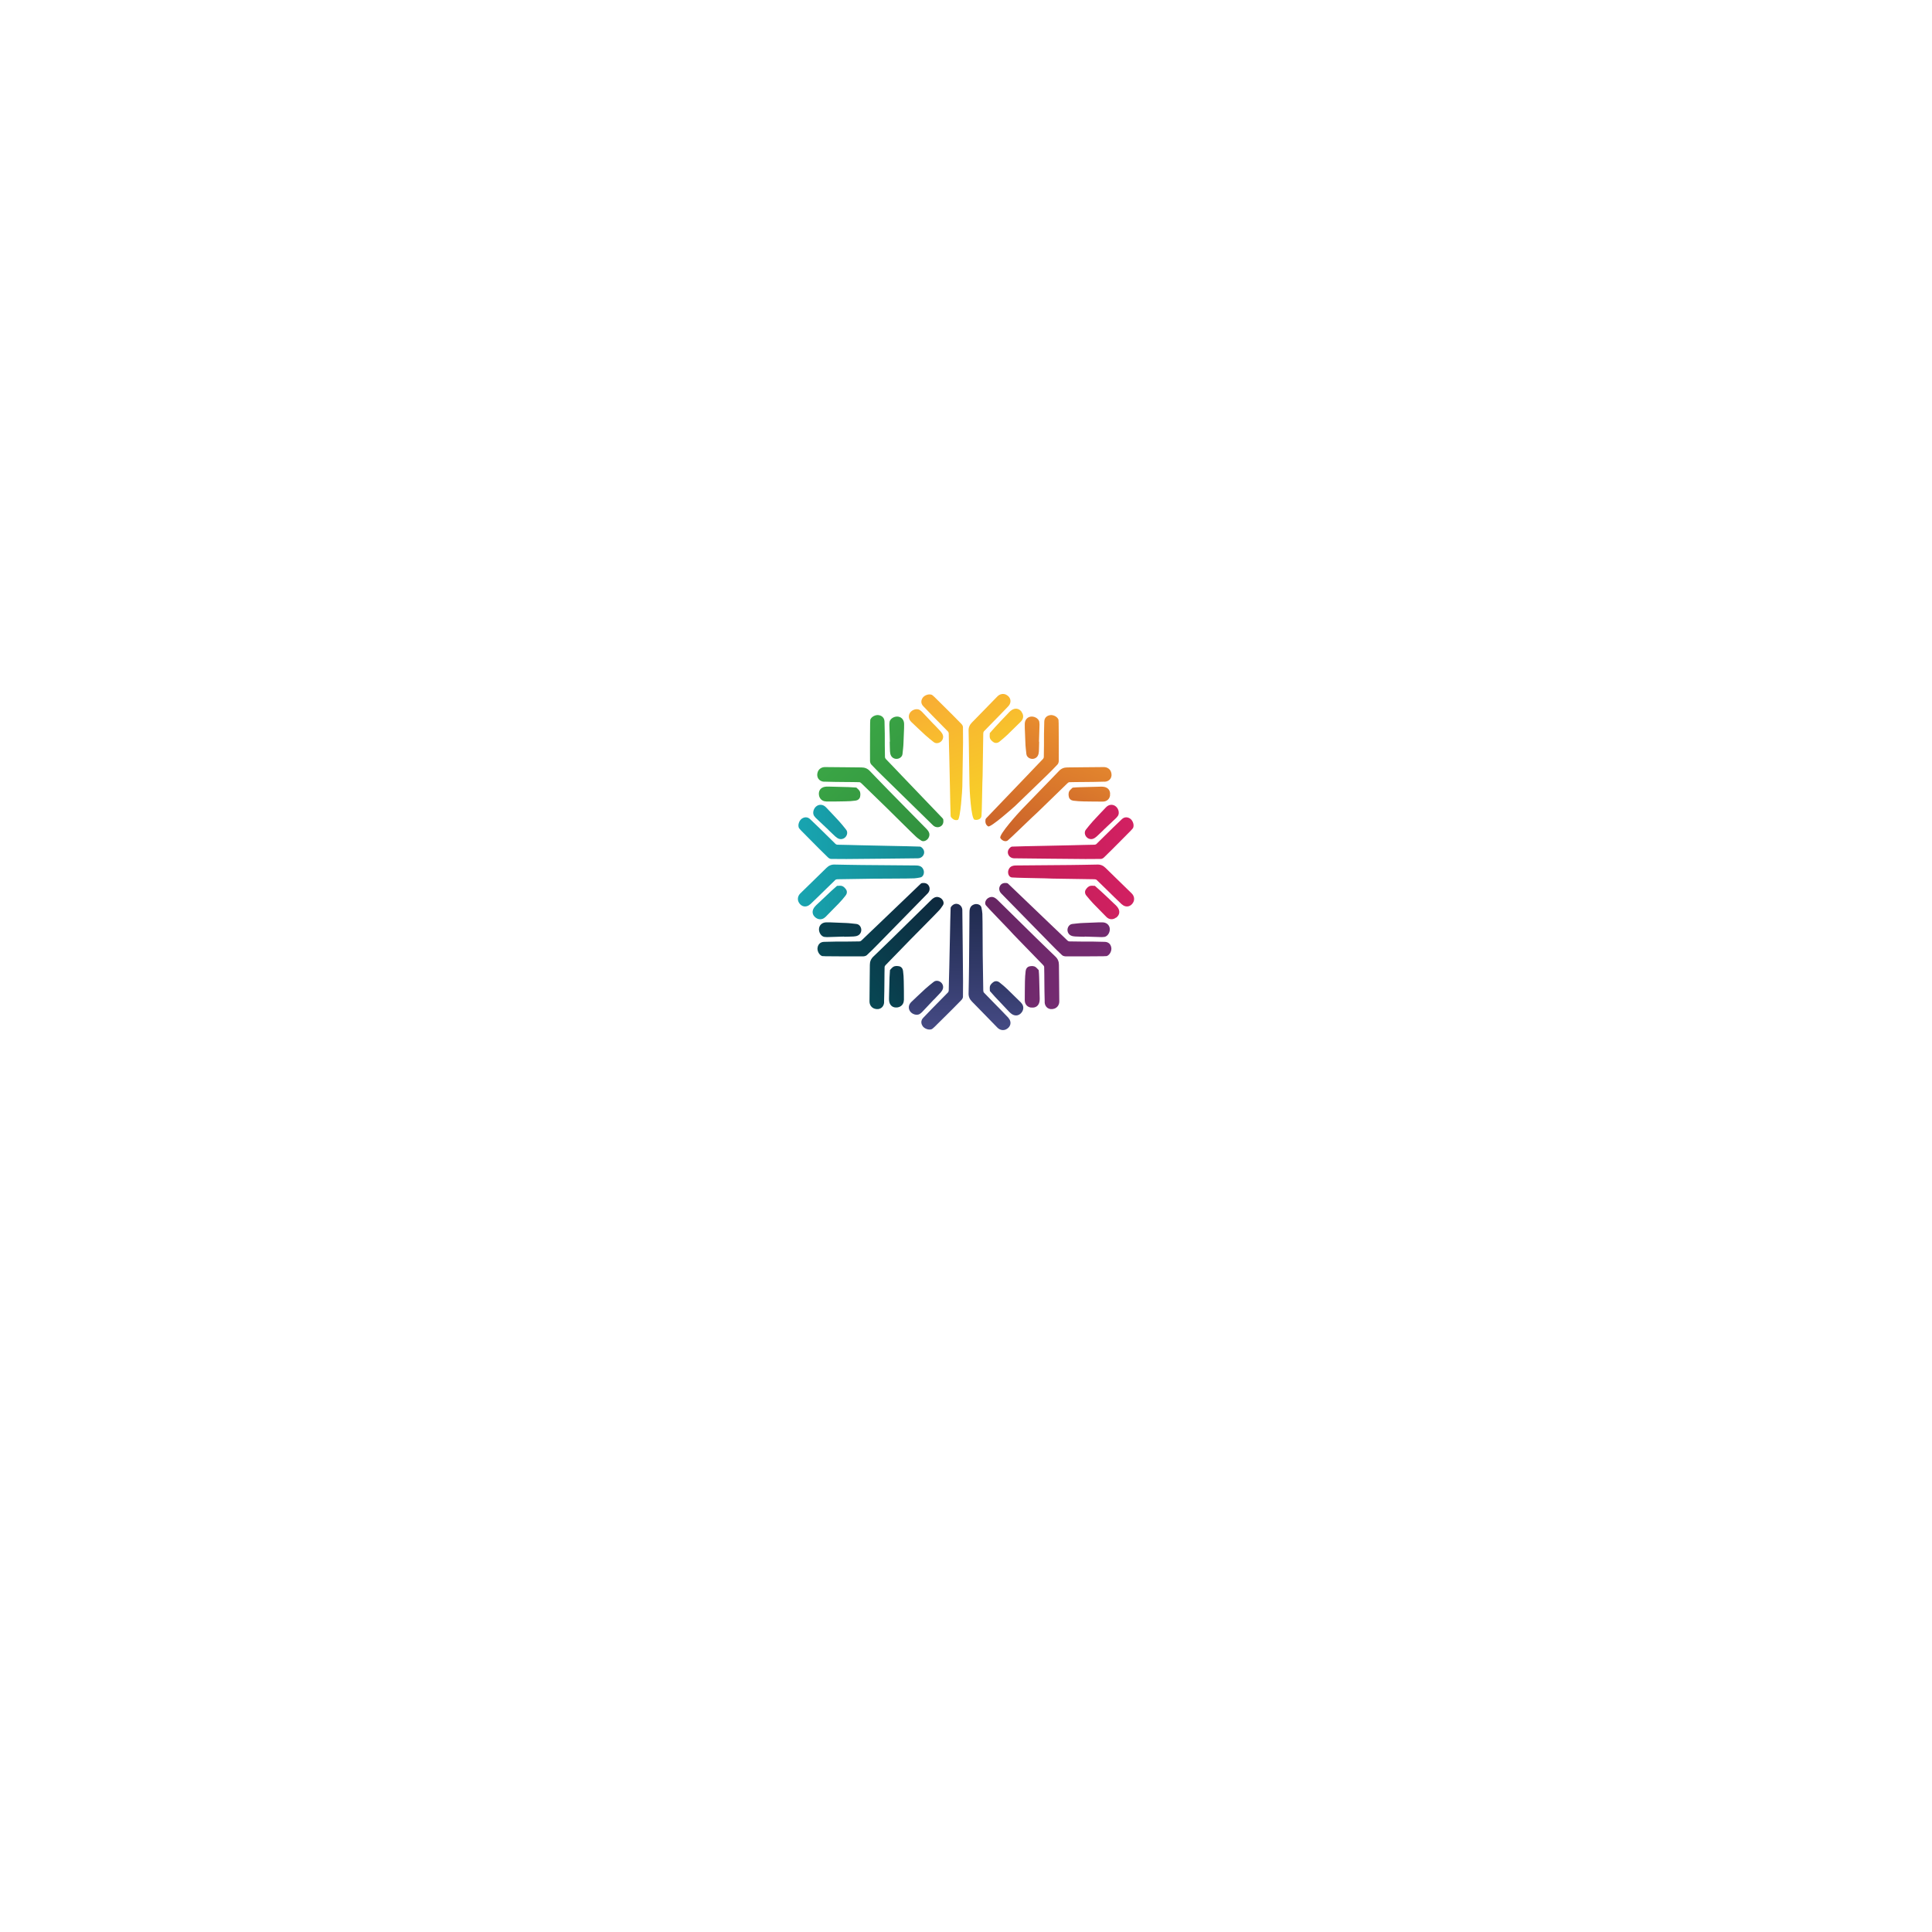
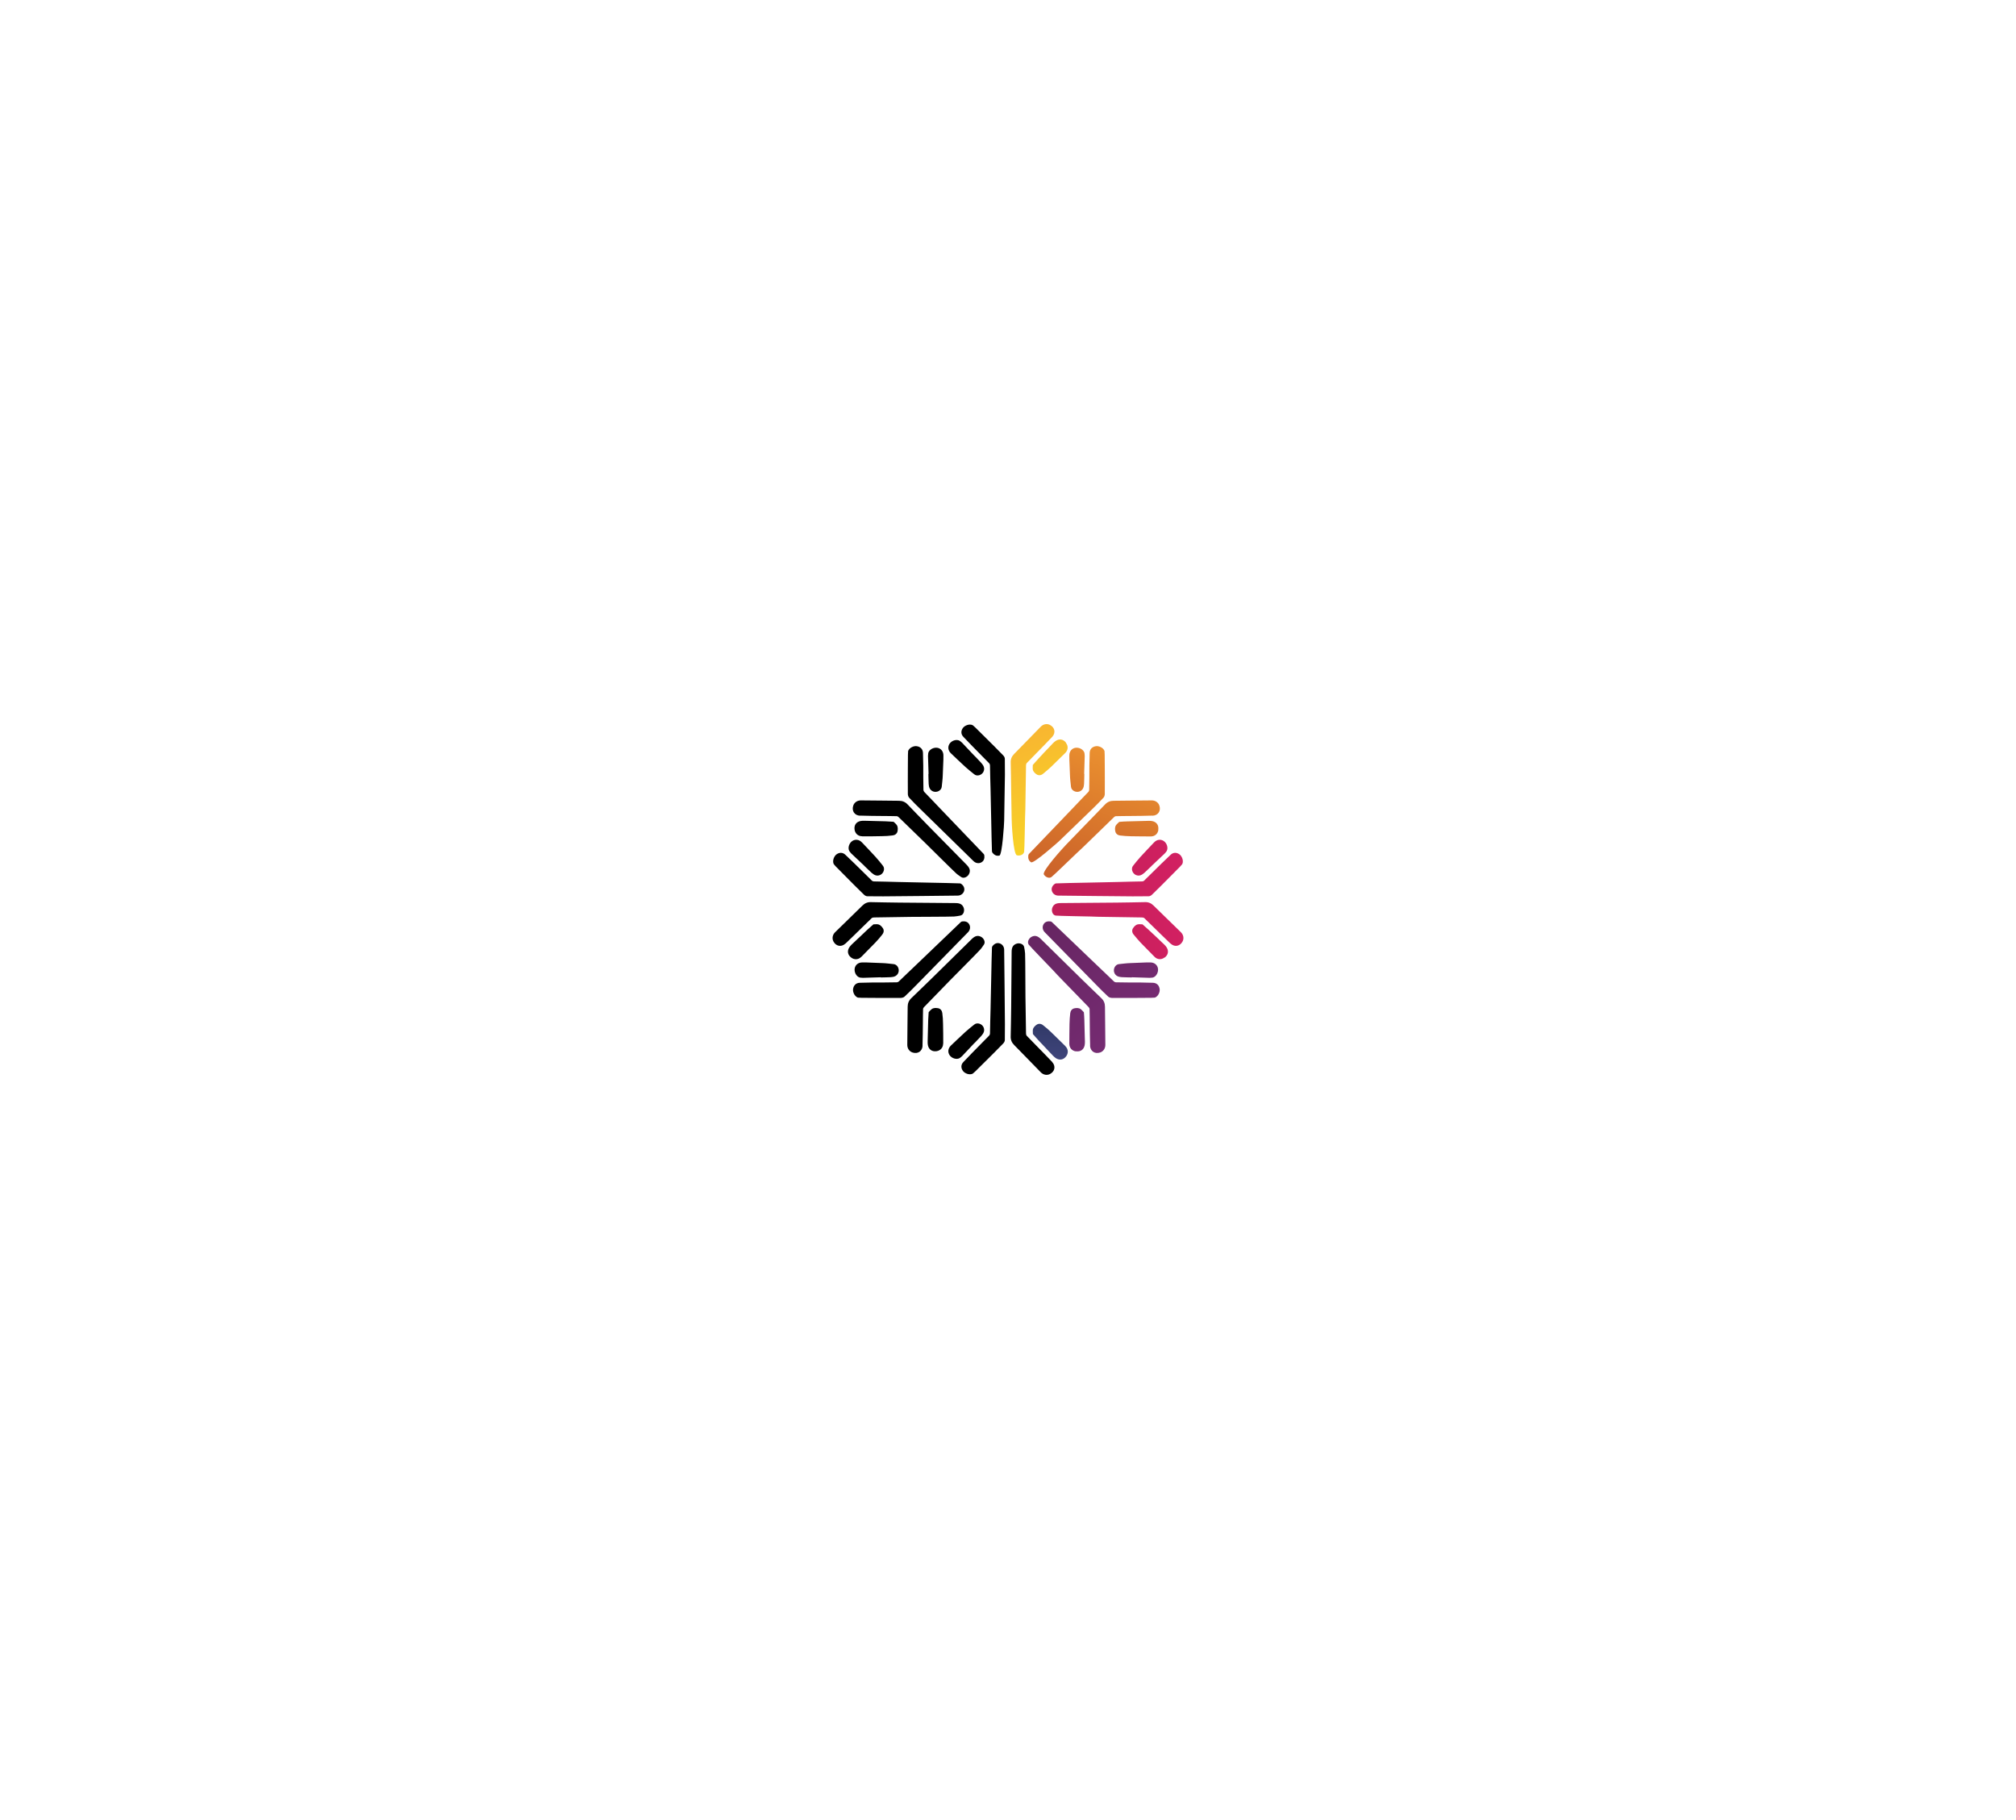
- <svg xmlns="http://www.w3.org/2000/svg" xmlns:xlink="http://www.w3.org/1999/xlink" id="Layer_1" data-name="Layer 1" viewBox="0 0 216 216">
+ <svg xmlns="http://www.w3.org/2000/svg" xmlns:xlink="http://www.w3.org/1999/xlink" id="Layer_1" data-name="Layer 1" viewBox="0 0 216 195">
  <defs>
    <style>
      .cls-1 {
        fill: #2e3135;
      }

      .cls-1, .cls-2, .cls-3, .cls-4, .cls-5, .cls-6, .cls-7, .cls-8, .cls-9, .cls-10, .cls-11, .cls-12, .cls-13, .cls-14, .cls-15, .cls-16, .cls-17, .cls-18, .cls-19, .cls-20, .cls-21, .cls-22, .cls-23, .cls-24, .cls-25, .cls-26, .cls-27, .cls-28, .cls-29, .cls-30, .cls-31, .cls-32, .cls-33 {
        stroke-width: 0px;
      }

      .cls-2 {
        fill: url(#linear-gradient);
      }

-       .cls-3 {
-         fill: url(#linear-gradient-29);
-       }
- 
-       .cls-4 {
-         fill: url(#linear-gradient-32);
-       }
- 
-       .cls-5 {
-         fill: url(#linear-gradient-30);
-       }
- 
-       .cls-6 {
-         fill: url(#linear-gradient-31);
-       }
+       
+ 
+ 
+       
+ 
+       

      .cls-7 {
        fill: url(#linear-gradient-28);
      }

      .cls-8 {
        fill: url(#linear-gradient-25);
      }

      .cls-9 {
        fill: url(#linear-gradient-11);
      }

      .cls-10 {
        fill: url(#linear-gradient-12);
      }

-       .cls-11 {
-         fill: url(#linear-gradient-13);
-       }
+       

      .cls-12 {
        fill: url(#linear-gradient-10);
      }

      .cls-13 {
        fill: url(#linear-gradient-17);
      }

-       .cls-14 {
-         fill: url(#linear-gradient-16);
-       }
+       

      .cls-15 {
        fill: url(#linear-gradient-19);
      }

-       .cls-16 {
-         fill: url(#linear-gradient-15);
-       }
- 
-       .cls-17 {
-         fill: url(#linear-gradient-23);
-       }
- 
-       .cls-18 {
-         fill: url(#linear-gradient-21);
-       }
+       
+ 
+       
+ 

      .cls-19 {
        fill: url(#linear-gradient-18);
      }

-       .cls-20 {
-         fill: url(#linear-gradient-14);
-       }
- 
-       .cls-21 {
-         fill: url(#linear-gradient-22);
-       }
+       
+ 
+       

      .cls-22 {
        fill: url(#linear-gradient-20);
      }

      .cls-23 {
        fill: url(#linear-gradient-27);
      }

-       .cls-24 {
-         fill: url(#linear-gradient-24);
-       }

      .cls-25 {
        fill: url(#linear-gradient-26);
      }

      .cls-26 {
        fill: url(#linear-gradient-4);
      }

-       .cls-27 {
-         fill: url(#linear-gradient-2);
-       }
- 
-       .cls-28 {
-         fill: url(#linear-gradient-3);
-       }
+       
+ 
+       

      .cls-29 {
        fill: url(#linear-gradient-8);
      }

      .cls-30 {
        fill: url(#linear-gradient-9);
      }

-       .cls-31 {
-         fill: url(#linear-gradient-7);
-       }
+       x

      .cls-32 {
        fill: url(#linear-gradient-5);
      }

-       .cls-33 {
-         fill: url(#linear-gradient-6);
-       }
+       
    </style>
    <linearGradient id="linear-gradient" x1="104.44" y1="68.36" x2="116.96" y2="100.36" gradientUnits="userSpaceOnUse">
      <stop offset="0" stop-color="#f89b3a" />
      <stop offset="1" stop-color="#f8ec1e" />
    </linearGradient>
    <linearGradient id="linear-gradient-2" x1="101.01" y1="71.03" x2="112.98" y2="101.6" xlink:href="#linear-gradient" />
    <linearGradient id="linear-gradient-3" x1="100.23" y1="72.86" x2="109.82" y2="97.35" xlink:href="#linear-gradient" />
    <linearGradient id="linear-gradient-4" x1="108.07" y1="69.8" x2="117.66" y2="94.29" xlink:href="#linear-gradient" />
    <linearGradient id="linear-gradient-5" x1="110.44" y1="116.95" x2="110.99" y2="96.88" gradientUnits="userSpaceOnUse">
      <stop offset="0" stop-color="#4a4e8b" />
      <stop offset=".42" stop-color="#323a69" />
      <stop offset="1" stop-color="#15223f" />
    </linearGradient>
    <linearGradient id="linear-gradient-6" x1="105.23" y1="116.75" x2="105.78" y2="96.74" xlink:href="#linear-gradient-5" />
    <linearGradient id="linear-gradient-7" x1="103.38" y1="116.35" x2="103.82" y2="100.66" xlink:href="#linear-gradient-5" />
    <linearGradient id="linear-gradient-8" x1="112.39" y1="116.6" x2="112.82" y2="100.91" xlink:href="#linear-gradient-5" />
    <linearGradient id="linear-gradient-9" x1="146.3" y1="98.77" x2="50.74" y2="99.77" gradientUnits="userSpaceOnUse">
      <stop offset="0" stop-color="#e7246f" />
      <stop offset=".54" stop-color="#af1b4c" />
      <stop offset="1" stop-color="#851532" />
    </linearGradient>
    <linearGradient id="linear-gradient-10" x1="146.22" y1="93.48" x2="50.75" y2="94.49" xlink:href="#linear-gradient-9" />
    <linearGradient id="linear-gradient-11" x1="141.98" y1="91.69" x2="67.2" y2="92.47" xlink:href="#linear-gradient-9" />
    <linearGradient id="linear-gradient-12" x1="142.07" y1="100.7" x2="67.29" y2="101.48" xlink:href="#linear-gradient-9" />
    <linearGradient id="linear-gradient-13" x1="80.86" y1="99.02" x2="148.09" y2="98.91" gradientUnits="userSpaceOnUse">
      <stop offset="0" stop-color="#1ab3c1" />
      <stop offset=".65" stop-color="#10666a" />
      <stop offset="1" stop-color="#0c4040" />
    </linearGradient>
    <linearGradient id="linear-gradient-14" x1="80.84" y1="93.74" x2="148.09" y2="93.62" xlink:href="#linear-gradient-13" />
    <linearGradient id="linear-gradient-15" x1="82.66" y1="91.9" x2="135.31" y2="91.82" xlink:href="#linear-gradient-13" />
    <linearGradient id="linear-gradient-16" x1="82.68" y1="100.91" x2="135.32" y2="100.83" xlink:href="#linear-gradient-13" />
    <linearGradient id="linear-gradient-17" x1="58.27" y1="34.18" x2="70.8" y2="66.18" gradientTransform="translate(108.08 8.67) rotate(45)" gradientUnits="userSpaceOnUse">
      <stop offset="0" stop-color="#faa732" />
      <stop offset=".55" stop-color="#d36e2b" />
      <stop offset="1" stop-color="#b64426" />
    </linearGradient>
    <linearGradient id="linear-gradient-18" x1="54.85" y1="36.86" x2="66.81" y2="67.42" xlink:href="#linear-gradient-17" />
    <linearGradient id="linear-gradient-19" x1="54.06" y1="38.69" x2="63.65" y2="63.18" xlink:href="#linear-gradient-17" />
    <linearGradient id="linear-gradient-20" x1="61.9" y1="35.62" x2="71.49" y2="60.11" xlink:href="#linear-gradient-17" />
    <linearGradient id="linear-gradient-21" x1="64.27" y1="82.77" x2="64.83" y2="62.7" gradientTransform="translate(108.08 8.67) rotate(45)" gradientUnits="userSpaceOnUse">
      <stop offset="0" stop-color="#074c57" />
      <stop offset=".05" stop-color="#074955" />
      <stop offset="1" stop-color="#101f36" />
    </linearGradient>
    <linearGradient id="linear-gradient-22" x1="59.06" y1="82.57" x2="59.62" y2="62.56" xlink:href="#linear-gradient-21" />
    <linearGradient id="linear-gradient-23" x1="57.21" y1="82.18" x2="57.65" y2="66.49" xlink:href="#linear-gradient-21" />
    <linearGradient id="linear-gradient-24" x1="66.22" y1="82.43" x2="66.65" y2="66.74" xlink:href="#linear-gradient-21" />
    <linearGradient id="linear-gradient-25" x1="100.13" y1="64.59" x2="4.57" y2="65.6" gradientTransform="translate(108.08 8.67) rotate(45)" gradientUnits="userSpaceOnUse">
      <stop offset="0" stop-color="#8a3287" />
      <stop offset=".55" stop-color="#521f4d" />
      <stop offset="1" stop-color="#291223" />
    </linearGradient>
    <linearGradient id="linear-gradient-26" x1="100.05" y1="59.31" x2="4.58" y2="60.31" xlink:href="#linear-gradient-25" />
    <linearGradient id="linear-gradient-27" x1="95.81" y1="57.51" x2="21.03" y2="58.3" xlink:href="#linear-gradient-25" />
    <linearGradient id="linear-gradient-28" x1="95.91" y1="66.52" x2="21.12" y2="67.31" xlink:href="#linear-gradient-25" />
    <linearGradient id="linear-gradient-29" x1="34.7" y1="64.84" x2="101.92" y2="64.73" gradientTransform="translate(108.08 8.67) rotate(45)" gradientUnits="userSpaceOnUse">
      <stop offset="0" stop-color="#3fb149" />
      <stop offset=".51" stop-color="#2b8039" />
      <stop offset="1" stop-color="#1b562b" />
    </linearGradient>
    <linearGradient id="linear-gradient-30" x1="34.67" y1="59.56" x2="101.92" y2="59.45" xlink:href="#linear-gradient-29" />
    <linearGradient id="linear-gradient-31" x1="36.49" y1="57.73" x2="89.14" y2="57.64" xlink:href="#linear-gradient-29" />
    <linearGradient id="linear-gradient-32" x1="36.51" y1="66.74" x2="89.15" y2="66.65" xlink:href="#linear-gradient-29" />
  </defs>
  <g>
    <g>
      <path class="cls-2" d="M112.73,78.96c.41-.44.29-1.02-.24-1.29-.32-.16-.7-.09-.97.18-.52.53-1.04,1.06-1.55,1.59-.43.44-.86.89-1.3,1.33-.27.27-.4.57-.38.96.03,1,.03,2.01.05,3.01.02.99.03,1.98.05,2.97,0,.5.17,3.82.56,3.93.28.08.72-.03.78-.38.04-.22.09-3.5.1-3.73.03-.53.03-1.05.04-1.58.02-1.31.04-2.61.06-3.92,0-.09.02-.2.07-.26.35-.37.71-.73,1.06-1.09.56-.57,1.12-1.14,1.67-1.72Z" />
      <path class="cls-27" d="M107.49,80.94c-.64-.66-1.29-1.31-1.94-1.95-.35-.35-.7-.69-1.05-1.04-.09-.09-.2-.18-.3-.26-.38-.16-.83.06-1.01.28-.24.31-.26.69.04.99.31.33.63.66.94.98.61.62,1.22,1.23,1.82,1.85.05.05.08.14.08.21.02.85.03,1.7.06,2.55.04,1.19.1,5.43.15,6.62,0,.06.01.13.04.17.19.27.46.41.76.33.3-.08.51-3.41.51-3.74.03-1.64.06-3.28.08-4.92,0-.57,0-1.14-.01-1.71,0-.13-.08-.27-.18-.37Z" />
      <path class="cls-28" d="M104.39,80.97c-.44-.46-.87-.93-1.31-1.39-.08-.08-.17-.14-.26-.21-.33-.19-.86-.03-1.09.33-.18.29-.19.69.17,1.03.21.2.41.4.62.59.3.28.61.57.91.85.3.28.63.53.95.79.32.27.84.08,1-.29.16-.36,0-.65-.23-.91-.24-.27-.5-.52-.74-.78Z" />
      <path class="cls-26" d="M114.22,79.58c-.31-.4-.73-.44-1.1-.2-.22.14-.39.35-.57.54-.45.46-.89.93-1.33,1.41-.18.19-.36.4-.56.63,0,.15-.03.33,0,.5.05.24.24.4.42.52.2.13.47.1.66-.06.3-.24.6-.5.88-.76.51-.49,1.01-.99,1.52-1.49.31-.31.33-.74.07-1.07ZM111.03,82.67c-.02-.07-.04-.15-.06-.22.02.07.04.15.06.22.2.03.31.04.4,0-.09.03-.2.02-.4,0Z" />
    </g>
    <g>
      <g>
        <path class="cls-32" d="M112.73,113.79c.41.44.29,1.02-.24,1.29-.32.16-.7.09-.97-.18-.52-.53-1.04-1.06-1.55-1.59-.43-.44-.86-.89-1.3-1.33-.27-.27-.4-.57-.38-.96.03-1,.03-2.01.05-3.01.02-.99.03-5.04.05-6.03,0-.5.17-.76.56-.88.28-.08.72.03.78.38.04.22.09.45.1.67.03.53.03,4.11.04,4.64.02,1.31.04,2.61.06,3.92,0,.09.02.2.07.26.35.37.71.73,1.06,1.09.56.57,1.12,1.14,1.67,1.72Z" />
        <path class="cls-33" d="M107.49,111.8c-.64.66-1.29,1.31-1.94,1.95-.35.35-.7.69-1.05,1.04-.09.09-.2.18-.3.26-.38.16-.83-.06-1.01-.28-.24-.31-.26-.69.04-.99.31-.33.63-.66.94-.98.61-.62,1.22-1.23,1.82-1.85.05-.05.08-.14.08-.21.02-.85.03-1.7.06-2.55.04-1.19.1-5.43.15-6.62,0-.06.01-.13.04-.17.19-.27.46-.41.76-.33.3.08.51.36.51.69.03,1.64.06,6.33.08,7.97,0,.57,0,1.14-.01,1.71,0,.13-.08.27-.18.37Z" />
        <path class="cls-31" d="M104.39,111.77c-.44.46-.87.93-1.31,1.39-.08.08-.17.14-.26.21-.33.19-.86.03-1.09-.33-.18-.29-.19-.69.17-1.03.21-.2.41-.4.62-.59.3-.28.61-.57.91-.85.3-.28.63-.53.95-.79.32-.27.84-.08,1,.29.16.36,0,.65-.23.91-.24.27-.5.52-.74.78Z" />
      </g>
      <path class="cls-29" d="M114.15,112.09c-.5-.5-1.01-1-1.52-1.49-.28-.27-.57-.52-.88-.76-.2-.16-.46-.19-.66-.06-.18.12-.37.29-.42.52-.03.17,0,.34,0,.5.2.23.38.43.56.63.44.47.88.94,1.33,1.41.18.19.36.4.57.54.37.24.8.2,1.1-.2.25-.33.24-.76-.07-1.07ZM111.43,110.06c-.09-.03-.2-.02-.4,0-.02.07-.04.15-.06.22.02-.07.04-.15.06-.22.2-.03.31-.04.4,0Z" />
    </g>
    <g>
      <path class="cls-30" d="M125.42,101.1c.44.41,1.02.29,1.29-.24.16-.32.09-.7-.18-.97-.53-.52-1.06-1.04-1.59-1.55-.44-.43-.89-.86-1.33-1.3-.27-.27-.57-.4-.96-.38-1,.03-2.01.03-3.01.05-.99.02-5.04.03-6.03.05-.5,0-.76.17-.88.56-.08.28.03.72.38.78.22.04,3.5.09,3.73.1.53.03,1.05.03,1.58.04,1.31.02,2.61.04,3.92.06.09,0,.2.02.26.07.37.35.73.71,1.09,1.06.57.56,1.14,1.12,1.72,1.67Z" />
      <path class="cls-12" d="M123.43,95.86c.66-.64,1.31-1.29,1.95-1.94.35-.35.69-.7,1.04-1.05.09-.09.18-.2.26-.3.16-.38-.06-.83-.28-1.01-.31-.24-.69-.26-.99.04-.33.31-.66.63-.98.94-.62.61-1.23,1.22-1.85,1.82-.05.05-.14.08-.21.08-.85.02-1.7.03-2.55.06-1.19.04-5.43.1-6.62.15-.06,0-.13.01-.17.04-.27.19-.41.46-.33.76.08.3.36.51.69.51,1.64.03,6.33.06,7.97.08.57,0,1.14,0,1.71-.01.13,0,.27-.08.37-.18Z" />
      <path class="cls-9" d="M123.4,92.76c.46-.44.93-.87,1.39-1.31.08-.08.14-.17.21-.26.19-.33.03-.86-.33-1.09-.29-.18-.69-.19-1.03.17-.2.21-.4.41-.59.62-.28.3-.57.61-.85.91-.28.3-.53.63-.79.95-.27.32-.08.84.29,1,.36.16.65,0,.91-.23.27-.24.52-.5.78-.74Z" />
      <path class="cls-10" d="M124.79,102.6c.4-.31.44-.73.2-1.1-.14-.22-.35-.39-.54-.57-.46-.45-.93-.89-1.41-1.33-.19-.18-.4-.36-.63-.56-.15,0-.33-.03-.5,0-.24.05-.4.24-.52.42-.13.2-.1.47.06.66.24.3.5.6.76.88.49.51.99,1.01,1.49,1.52.31.31.74.33,1.07.07ZM121.7,99.4c.07-.02.15-.04.22-.06-.07.02-.15.04-.22.06-.03.2-.04.31,0,.4-.03-.09-.02-.2,0-.4Z" />
    </g>
    <g>
      <path class="cls-11" d="M90.58,101.1c-.44.41-1.02.29-1.29-.24-.16-.32-.09-.7.18-.97.53-.52,1.06-1.04,1.59-1.55.44-.43.89-.86,1.33-1.3.27-.27.57-.4.96-.38,1,.03,2.01.03,3.01.05.99.02,5.04.03,6.03.05.5,0,.76.17.88.56.08.28-.03.72-.38.78-.22.04-.45.09-.67.1-.53.03-4.11.03-4.64.04-1.31.02-2.61.04-3.92.06-.09,0-.2.02-.26.07-.37.35-.73.71-1.09,1.06-.57.56-1.14,1.12-1.72,1.67Z" />
      <path class="cls-20" d="M92.57,95.86c-.66-.64-1.31-1.29-1.95-1.94-.35-.35-.69-.7-1.04-1.05-.09-.09-.18-.2-.26-.3-.16-.38.06-.83.28-1.01.31-.24.69-.26.99.04.33.31.66.63.98.94.62.61,1.23,1.22,1.85,1.82.05.05.14.08.21.08.85.02,1.7.03,2.55.06,1.19.04,5.43.1,6.62.15.06,0,.13.01.17.04.27.19.41.46.33.76-.08.3-.36.51-.69.51-1.64.03-6.33.06-7.97.08-.57,0-1.14,0-1.71-.01-.13,0-.27-.08-.37-.18Z" />
      <path class="cls-16" d="M92.6,92.76c-.46-.44-.93-.87-1.39-1.31-.08-.08-.14-.17-.21-.26-.19-.33-.03-.86.33-1.09.29-.18.69-.19,1.03.17.2.21.4.41.59.62.28.3.57.61.85.91.28.3.53.63.79.95.27.32.08.84-.29,1-.36.16-.65,0-.91-.23-.27-.24-.52-.5-.78-.74Z" />
      <path class="cls-14" d="M92.29,102.52c.5-.5,1-1.01,1.49-1.52.27-.28.52-.57.76-.88.16-.2.19-.46.06-.66-.12-.18-.29-.37-.52-.42-.17-.03-.34,0-.5,0-.23.2-.43.38-.63.56-.47.44-.94.88-1.41,1.33-.19.18-.4.36-.54.57-.24.37-.2.8.2,1.1.33.25.76.24,1.07-.07ZM94.31,99.8c.03-.09.02-.2,0-.4-.07-.02-.15-.04-.22-.06.07.02.15.04.22.06.03.2.04.31,0,.4Z" />
    </g>
    <g>
      <path class="cls-13" d="M123.48,87.4c.6-.02.93-.52.74-1.08-.11-.34-.43-.56-.81-.56-.74,0-1.48.01-2.22.02-.62,0-1.24.02-1.86.02-.38,0-.68.12-.95.41-.69.73-1.4,1.44-2.09,2.16-.69.71-1.38,1.42-2.07,2.14-.35.36-2.58,2.82-2.38,3.18.14.25.53.48.82.28.19-.13,2.54-2.42,2.71-2.57.39-.35.77-.72,1.15-1.09.94-.91,1.87-1.82,2.81-2.73.06-.06.15-.13.23-.13.51-.02,1.01-.01,1.52-.02.8-.01,1.6-.01,2.4-.04Z" />
      <path class="cls-19" d="M118.37,85.1c.01-.92,0-1.84,0-2.76,0-.49,0-.98-.01-1.48,0-.13-.02-.26-.02-.4-.15-.38-.63-.55-.91-.51-.39.05-.67.3-.68.73-.01.45-.02.91-.03,1.36,0,.87,0,1.73-.02,2.6,0,.07-.04.16-.09.21-.59.62-1.18,1.22-1.76,1.84-.81.87-3.77,3.91-4.58,4.78-.04.04-.08.1-.09.15-.05.32.03.62.3.77.27.16,2.77-2.06,3.01-2.28,1.18-1.14,2.36-2.28,3.54-3.42.41-.4.81-.8,1.2-1.22.09-.09.13-.25.14-.38Z" />
      <path class="cls-15" d="M116.16,82.93c.02-.64.04-1.28.06-1.92,0-.11-.02-.22-.03-.34-.1-.37-.59-.63-1.01-.54-.33.07-.62.36-.61.84,0,.28,0,.57.02.85.01.42.03.83.05,1.25.01.41.07.82.11,1.23.04.41.53.65.92.5.36-.14.46-.46.48-.81.02-.36.02-.72.03-1.08Z" />
      <path class="cls-22" d="M124.1,88.9c.07-.5-.2-.83-.63-.92-.25-.05-.52-.03-.78-.02-.64.01-1.29.03-1.93.05-.27,0-.53.03-.84.05-.11.11-.25.22-.35.36-.13.2-.12.46-.07.67.05.24.26.4.51.43.38.05.77.07,1.16.08.71.02,1.42.01,2.13.02.44,0,.76-.29.81-.71ZM119.65,88.83c.04-.07.08-.13.12-.2-.04.07-.08.13-.12.2.12.16.19.25.28.29-.08-.04-.15-.12-.28-.29Z" />
    </g>
    <g>
      <path class="cls-18" d="M98.85,112.03c-.02.6-.52.93-1.08.74-.34-.11-.56-.43-.56-.81,0-.74.01-1.48.02-2.22,0-.62.02-1.24.02-1.86,0-.38.12-.68.41-.95.73-.69,1.44-1.4,2.16-2.09.71-.69,3.59-3.54,4.3-4.23.36-.35.66-.42,1.02-.22.25.14.48.53.28.82-.13.19-.25.38-.41.55-.35.39-2.88,2.93-3.25,3.31-.91.94-1.82,1.87-2.73,2.81-.06.06-.13.15-.13.23-.02.51-.01,1.01-.02,1.52-.01.8-.01,1.6-.04,2.4Z" />
      <path class="cls-21" d="M96.55,106.92c-.92.01-1.84,0-2.76,0-.49,0-.98,0-1.48-.01-.13,0-.26-.02-.4-.02-.38-.15-.55-.63-.51-.91.05-.39.3-.67.73-.68.45-.01.91-.02,1.36-.03.87,0,1.73,0,2.6-.02.07,0,.16-.04.21-.09.62-.59,1.22-1.18,1.84-1.76.87-.81,3.91-3.77,4.78-4.58.04-.04.1-.08.15-.09.32-.05.62.03.77.3.16.27.11.61-.12.85-1.14,1.18-4.44,4.52-5.58,5.7-.4.41-.8.81-1.22,1.2-.09.09-.25.13-.38.14Z" />
      <path class="cls-17" d="M94.38,104.71c-.64.02-1.28.04-1.92.06-.11,0-.22-.02-.34-.03-.37-.1-.63-.59-.54-1.01.07-.33.36-.62.84-.61.28,0,.57,0,.85.02.42.01.83.03,1.25.05.41.01.82.07,1.23.11.41.04.65.53.5.92-.14.36-.46.46-.81.48-.36.02-.72.02-1.08.03Z" />
      <path class="cls-24" d="M101.06,111.83c0-.71,0-1.42-.02-2.13,0-.39-.03-.78-.08-1.16-.03-.25-.19-.46-.43-.51-.21-.04-.47-.06-.67.07-.14.09-.25.24-.36.35-.02.31-.04.57-.05.84-.02.64-.04,1.29-.05,1.93,0,.26-.03.53.02.78.09.43.42.7.92.63.41-.06.71-.37.71-.81ZM100.57,108.47c-.04-.08-.12-.15-.29-.28-.07.04-.13.08-.2.12.07-.04.13-.08.2-.12.16.12.25.19.29.28Z" />
    </g>
    <g>
      <path class="cls-8" d="M116.79,112.03c.02.6.52.93,1.08.74.34-.11.56-.43.56-.81,0-.74-.01-1.48-.02-2.22,0-.62-.02-1.24-.02-1.86,0-.38-.12-.68-.41-.95-.73-.69-1.44-1.4-2.16-2.09-.71-.69-3.59-3.54-4.3-4.23-.36-.35-.66-.42-1.02-.22-.25.14-.48.53-.28.82.13.19,2.42,2.54,2.57,2.71.35.39.72.77,1.09,1.15.91.94,1.82,1.87,2.73,2.81.06.06.13.15.13.23.02.51.01,1.01.02,1.52.01.8.01,1.6.04,2.4Z" />
      <path class="cls-25" d="M119.1,106.92c.92.01,1.84,0,2.76,0,.49,0,.98,0,1.48-.01.13,0,.26-.02.4-.02.38-.15.55-.63.51-.91-.05-.39-.3-.67-.73-.68-.45-.01-.91-.02-1.36-.03-.87,0-1.73,0-2.6-.02-.07,0-.16-.04-.21-.09-.62-.59-1.22-1.18-1.84-1.76-.87-.81-3.91-3.77-4.78-4.58-.04-.04-.1-.08-.15-.09-.32-.05-.62.03-.77.3-.16.27-.11.61.12.85,1.14,1.18,4.44,4.52,5.58,5.7.4.41.8.81,1.22,1.2.09.09.25.13.38.14Z" />
      <path class="cls-23" d="M121.26,104.71c.64.02,1.28.04,1.92.06.11,0,.22-.02.34-.03.37-.1.63-.59.54-1.01-.07-.33-.36-.62-.84-.61-.28,0-.57,0-.85.02-.42.01-.83.03-1.25.05-.41.01-.82.07-1.23.11-.41.04-.65.53-.5.92.14.36.46.46.81.48.36.02.72.02,1.08.03Z" />
      <path class="cls-7" d="M115.29,112.64c.5.07.83-.2.92-.63.05-.25.03-.52.02-.78-.01-.64-.03-1.29-.05-1.93,0-.27-.03-.53-.05-.84-.11-.11-.22-.25-.36-.35-.2-.13-.46-.12-.67-.07-.24.05-.4.26-.43.51-.05.38-.07.77-.08,1.16-.02.71-.01,1.42-.02,2.13,0,.44.29.76.71.81ZM115.37,108.2c.07.04.13.08.2.12-.07-.04-.13-.08-.2-.12-.16.12-.25.19-.29.28.04-.08.12-.15.29-.28Z" />
    </g>
    <g>
      <path class="cls-3" d="M92.16,87.4c-.6-.02-.93-.52-.74-1.08.11-.34.43-.56.81-.56.74,0,1.48.01,2.22.02.62,0,1.24.02,1.86.02.38,0,.68.12.95.41.69.73,1.4,1.44,2.09,2.16.69.71,3.54,3.59,4.23,4.3.35.36.42.66.22,1.02-.14.25-.53.48-.82.28-.19-.13-.38-.25-.55-.41-.39-.35-2.93-2.88-3.31-3.25-.94-.91-1.87-1.82-2.81-2.73-.06-.06-.15-.13-.23-.13-.51-.02-1.01-.01-1.52-.02-.8-.01-1.6-.01-2.4-.04Z" />
      <path class="cls-5" d="M97.27,85.1c-.01-.92,0-1.84,0-2.76,0-.49,0-.98.01-1.48,0-.13.02-.26.02-.4.15-.38.63-.55.91-.51.39.05.67.3.68.73.01.45.02.91.03,1.36,0,.87,0,1.73.02,2.6,0,.07.04.16.09.21.59.62,1.18,1.22,1.76,1.84.81.87,3.77,3.91,4.58,4.78.04.04.08.1.09.15.05.32-.03.62-.3.77-.27.16-.61.11-.85-.12-1.18-1.14-4.52-4.44-5.7-5.58-.41-.4-.81-.8-1.2-1.22-.09-.09-.13-.25-.14-.38Z" />
      <path class="cls-6" d="M99.49,82.93c-.02-.64-.04-1.28-.06-1.92,0-.11.02-.22.03-.34.1-.37.59-.63,1.01-.54.33.07.62.36.61.84,0,.28,0,.57-.02.85-.01.42-.03.83-.05,1.25-.01.41-.07.82-.11,1.23-.04.41-.53.65-.92.5-.36-.14-.46-.46-.48-.81-.02-.36-.02-.72-.03-1.08Z" />
      <path class="cls-4" d="M92.36,89.61c.71,0,1.42,0,2.13-.02.39,0,.78-.03,1.16-.08.25-.03.46-.19.51-.43.04-.21.06-.47-.07-.67-.09-.14-.24-.25-.35-.36-.31-.02-.57-.04-.84-.05-.64-.02-1.29-.04-1.93-.05-.26,0-.53-.03-.78.02-.43.09-.7.42-.63.92.06.41.37.71.81.71ZM95.72,89.12c.08-.04.15-.12.28-.29-.04-.07-.08-.13-.12-.2.04.07.08.13.12.2-.12.16-.19.25-.28.29Z" />
    </g>
  </g>
</svg>
